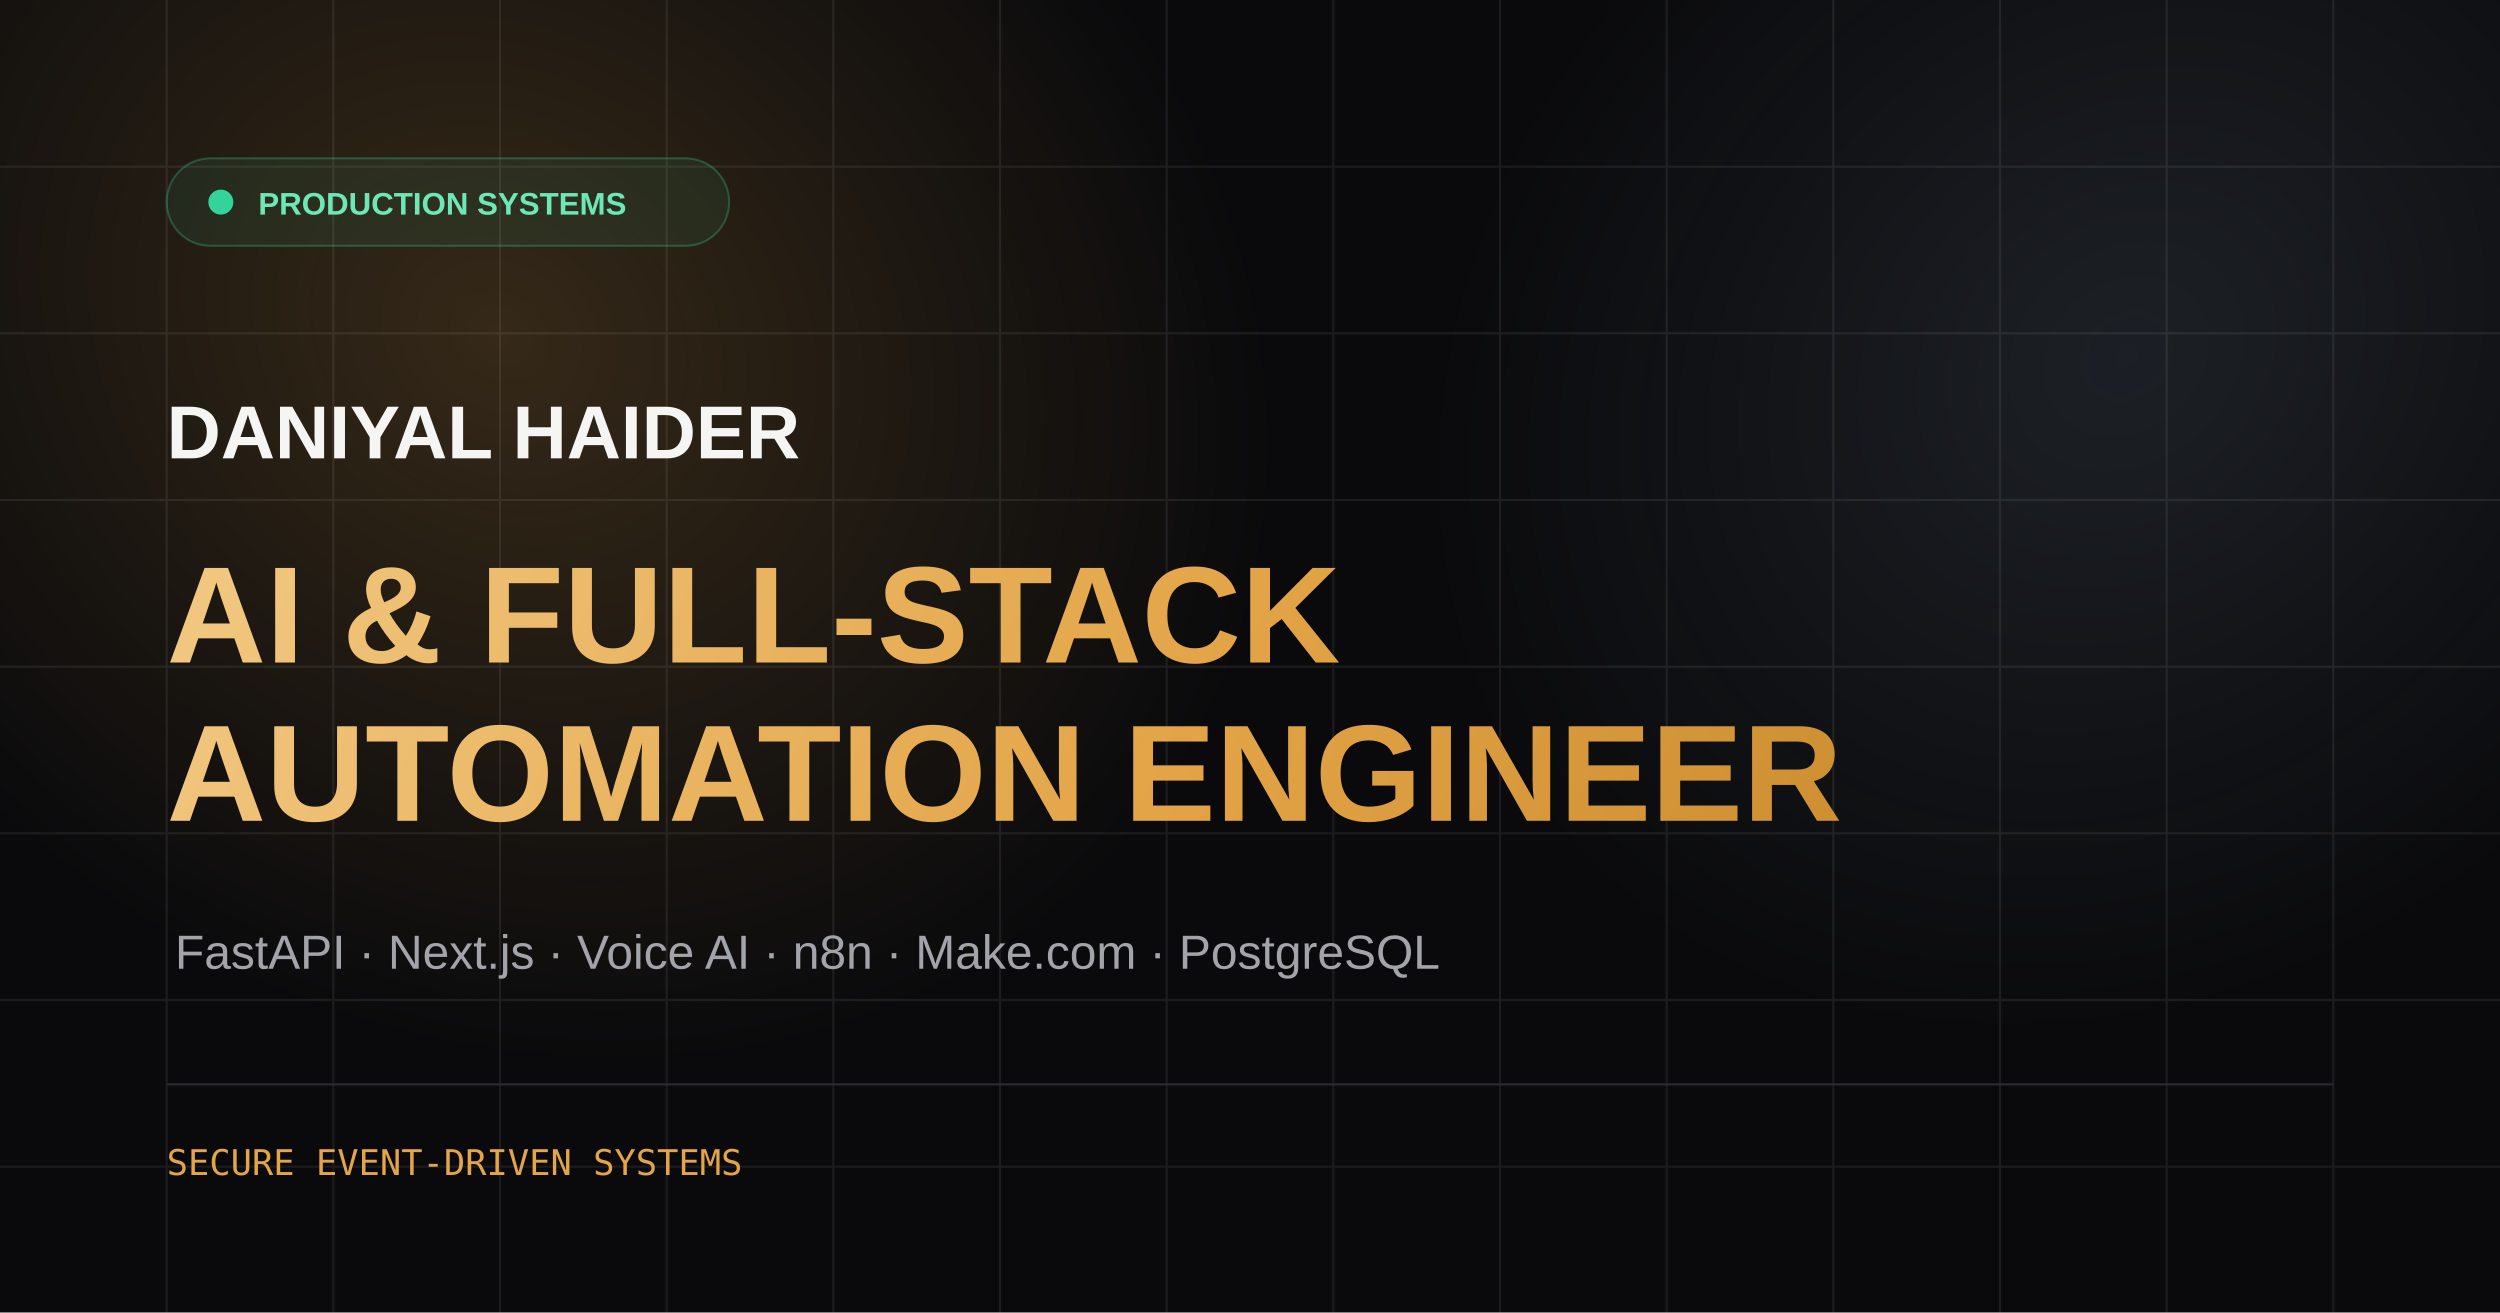
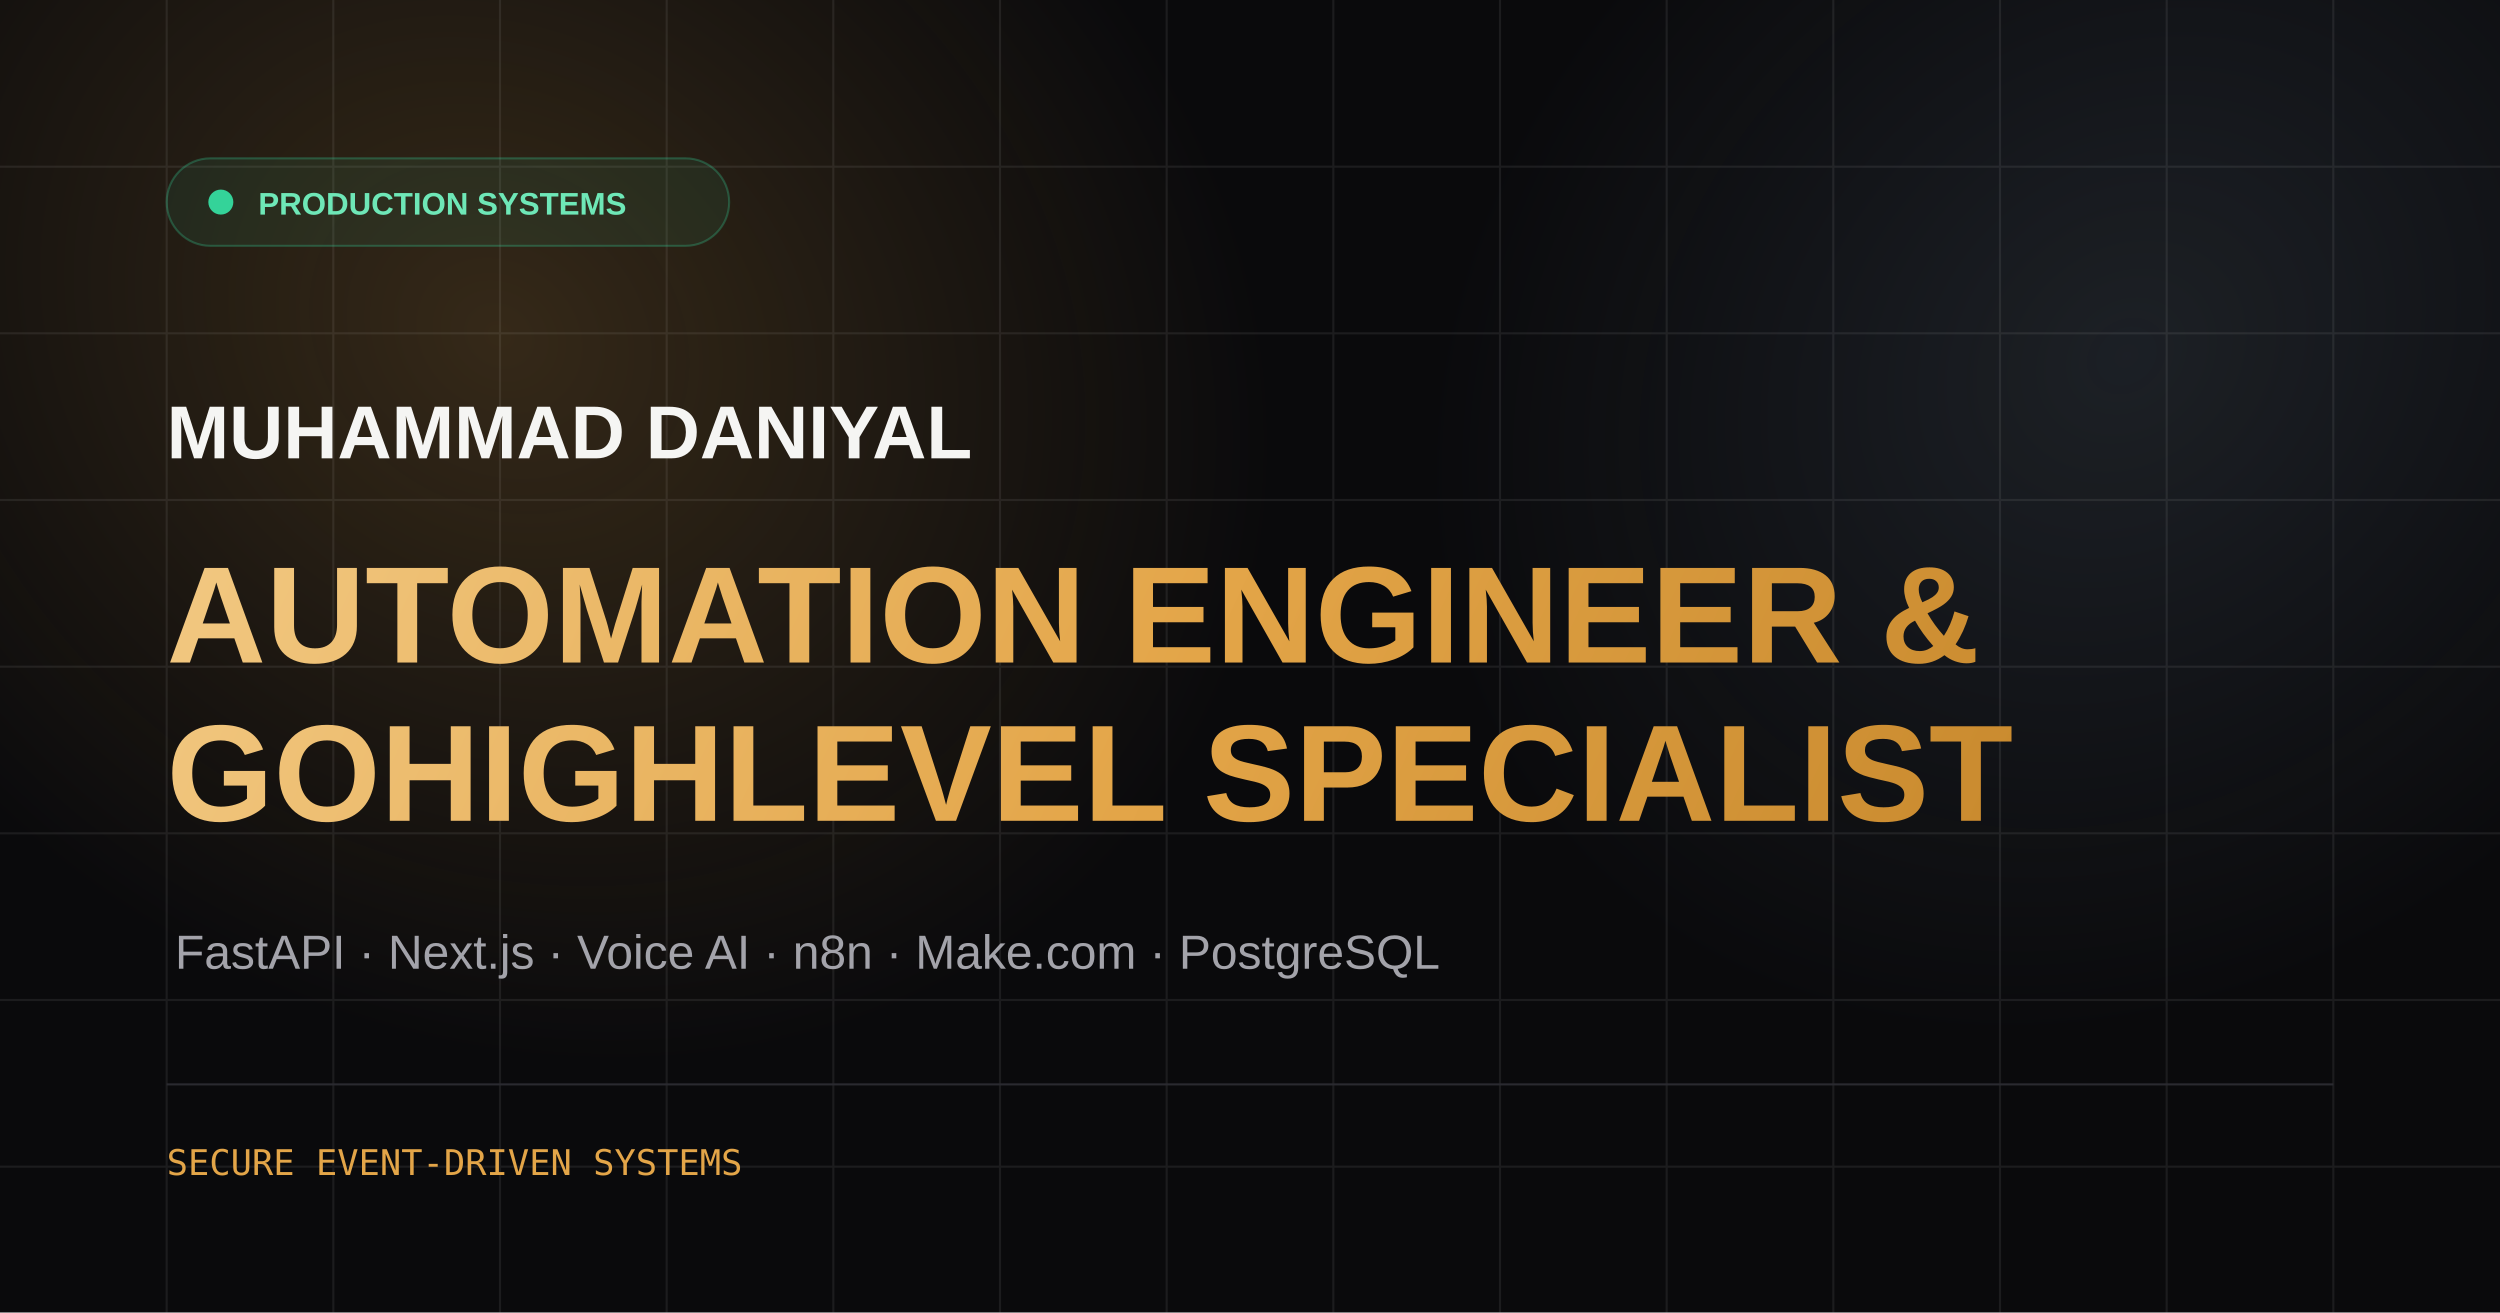
- <svg xmlns="http://www.w3.org/2000/svg" width="1200" height="630" viewBox="0 0 1200 630" role="img" aria-label="Daniyal Haider AI and Full-Stack Automation Engineer">
+ <svg xmlns="http://www.w3.org/2000/svg" width="1200" height="630" viewBox="0 0 1200 630" role="img" aria-label="Muhammad Daniyal Automation Engineer &amp; GoHighLevel Specialist">
  <defs>
    <linearGradient id="title" x1="120" y1="150" x2="910" y2="520" gradientUnits="userSpaceOnUse">
      <stop stop-color="#F2C983" />
      <stop offset=".55" stop-color="#E3A548" />
      <stop offset="1" stop-color="#C98A2E" />
    </linearGradient>
    <radialGradient id="glow1" cx="0" cy="0" r="1" gradientTransform="translate(240 160) rotate(34) scale(390 330)" gradientUnits="userSpaceOnUse">
      <stop stop-color="#E3A548" stop-opacity=".2" />
      <stop offset="1" stop-color="#E3A548" stop-opacity="0" />
    </radialGradient>
    <radialGradient id="glow2" cx="0" cy="0" r="1" gradientTransform="translate(1020 170) rotate(140) scale(360 300)" gradientUnits="userSpaceOnUse">
      <stop stop-color="#7C93AD" stop-opacity=".16" />
      <stop offset="1" stop-color="#7C93AD" stop-opacity="0" />
    </radialGradient>
  </defs>
  <rect width="1200" height="630" fill="#0A0A0C" />
  <rect width="1200" height="630" fill="url(#glow1)" />
  <rect width="1200" height="630" fill="url(#glow2)" />
  <g opacity=".08" stroke="#F5F5F3">
    <path d="M0 80h1200M0 160h1200M0 240h1200M0 320h1200M0 400h1200M0 480h1200M0 560h1200" />
    <path d="M80 0v630M160 0v630M240 0v630M320 0v630M400 0v630M480 0v630M560 0v630M640 0v630M720 0v630M800 0v630M880 0v630M960 0v630M1040 0v630M1120 0v630" />
  </g>
  <rect x="80" y="76" width="270" height="42" rx="21" fill="#34D399" fill-opacity=".08" stroke="#34D399" stroke-opacity=".28" />
  <circle cx="106" cy="97" r="6" fill="#34D399" />
  <text x="124" y="103" fill="#6EE7B7" font-family="Arial, sans-serif" font-size="15" font-weight="700">PRODUCTION SYSTEMS</text>
-   <text x="80" y="220" fill="#F5F5F3" font-family="Arial, sans-serif" font-size="36" font-weight="700">DANIYAL HAIDER</text>
-   <text x="80" y="318" fill="url(#title)" font-family="Arial, sans-serif" font-size="66" font-weight="800">AI &amp; FULL-STACK</text>
-   <text x="80" y="394" fill="url(#title)" font-family="Arial, sans-serif" font-size="66" font-weight="800">AUTOMATION ENGINEER</text>
+   <text x="80" y="220" fill="#F5F5F3" font-family="Arial, sans-serif" font-size="36" font-weight="700">MUHAMMAD DANIYAL</text>
+   <text x="80" y="318" fill="url(#title)" font-family="Arial, sans-serif" font-size="66" font-weight="800">AUTOMATION ENGINEER &amp;</text>
+   <text x="80" y="394" fill="url(#title)" font-family="Arial, sans-serif" font-size="66" font-weight="800">GOHIGHLEVEL SPECIALIST</text>
  <text x="84" y="465" fill="#A3A3AA" font-family="Arial, sans-serif" font-size="23">FastAPI · Next.js · Voice AI · n8n · Make.com · PostgreSQL</text>
  <rect x="80" y="520" width="1040" height="1" fill="#2A2A30" />
  <text x="80" y="564" fill="#E3A548" font-family="monospace" font-size="17">SECURE EVENT-DRIVEN SYSTEMS</text>
</svg>
